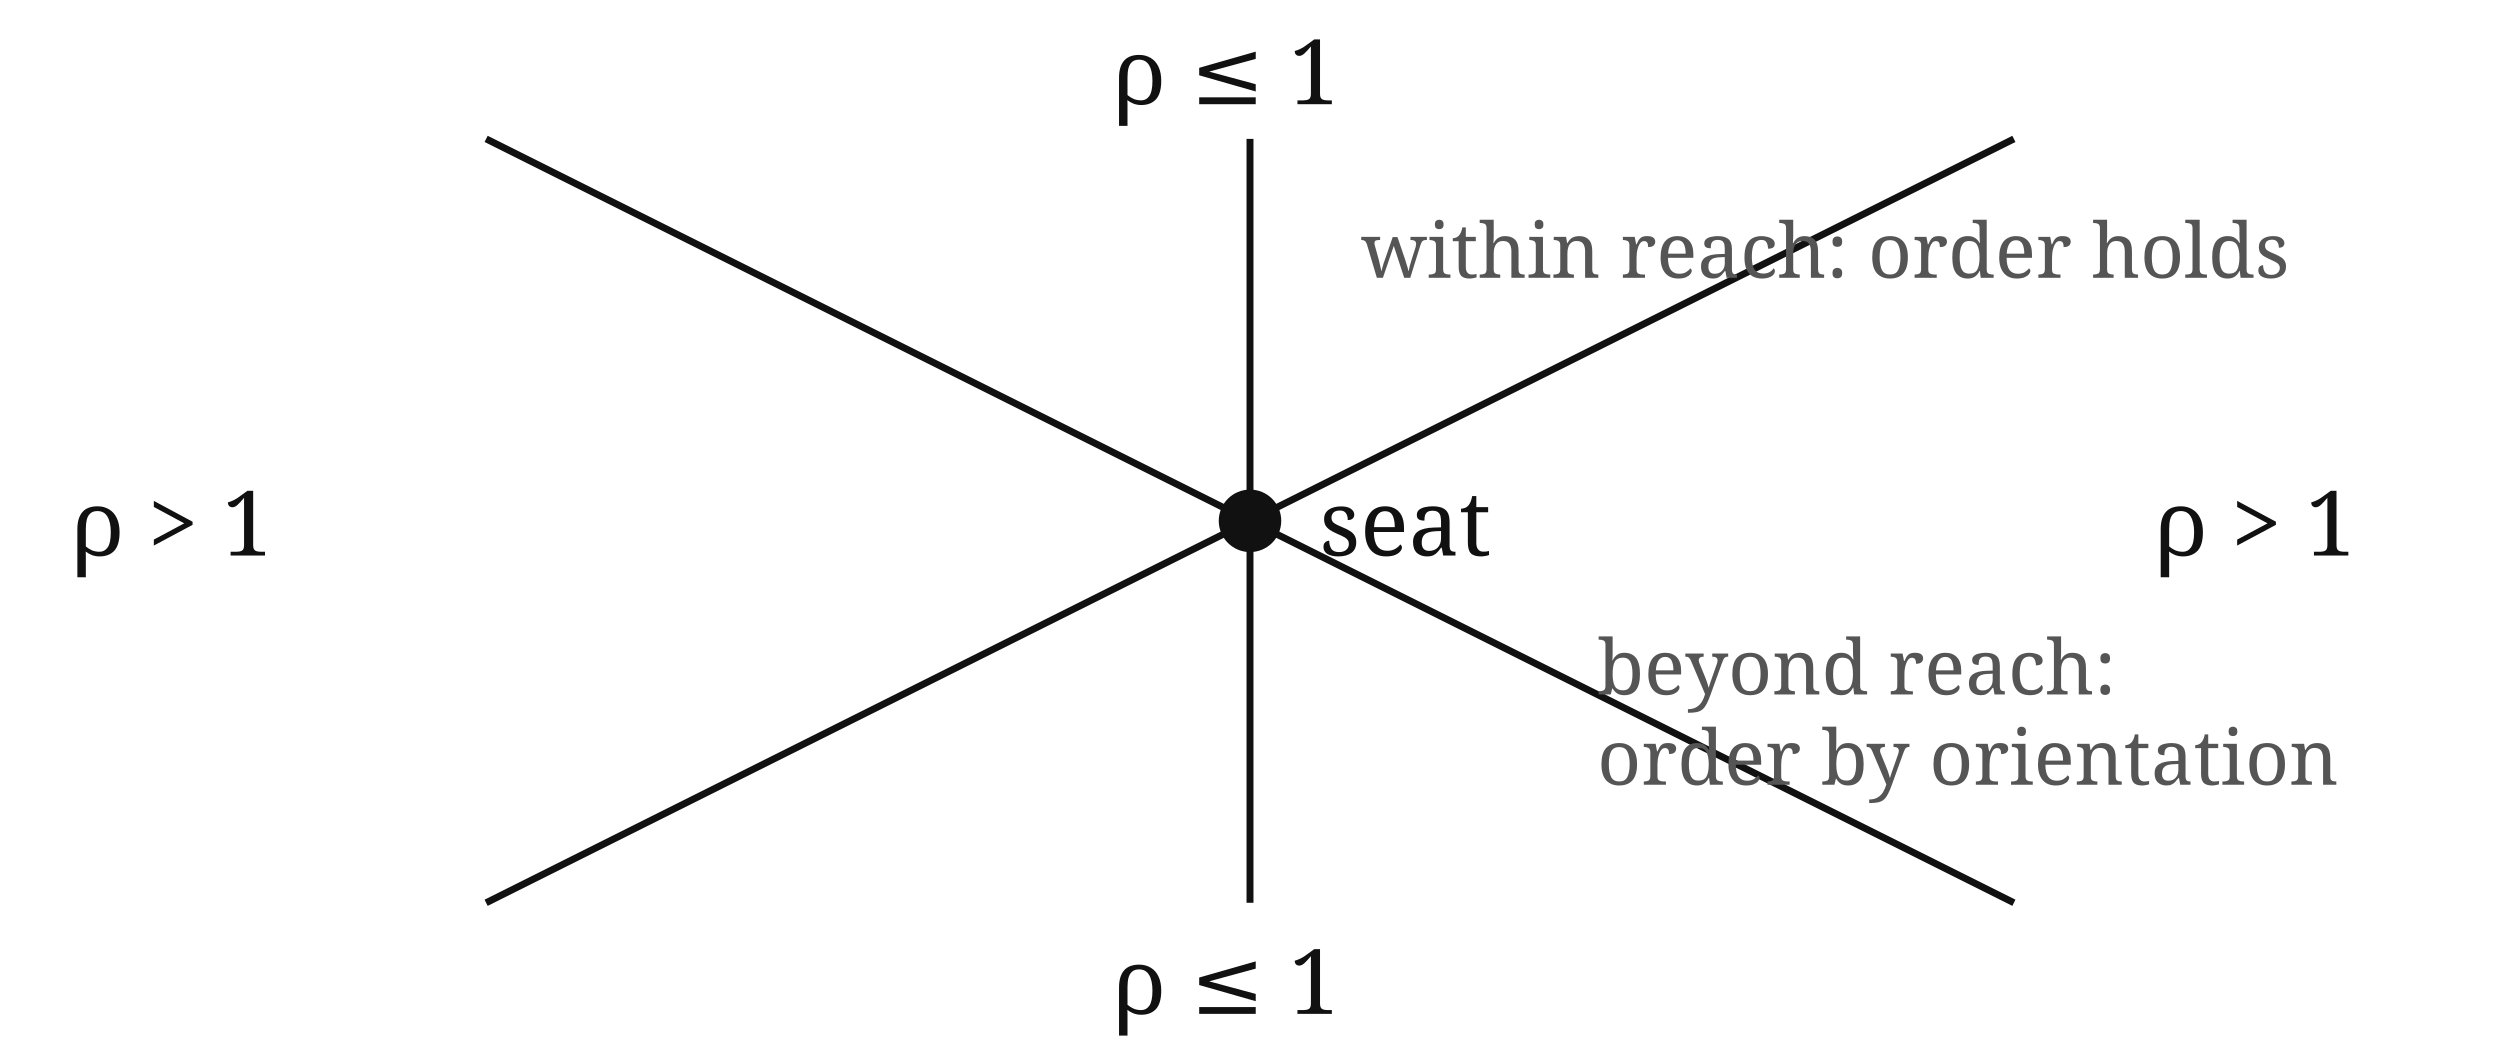
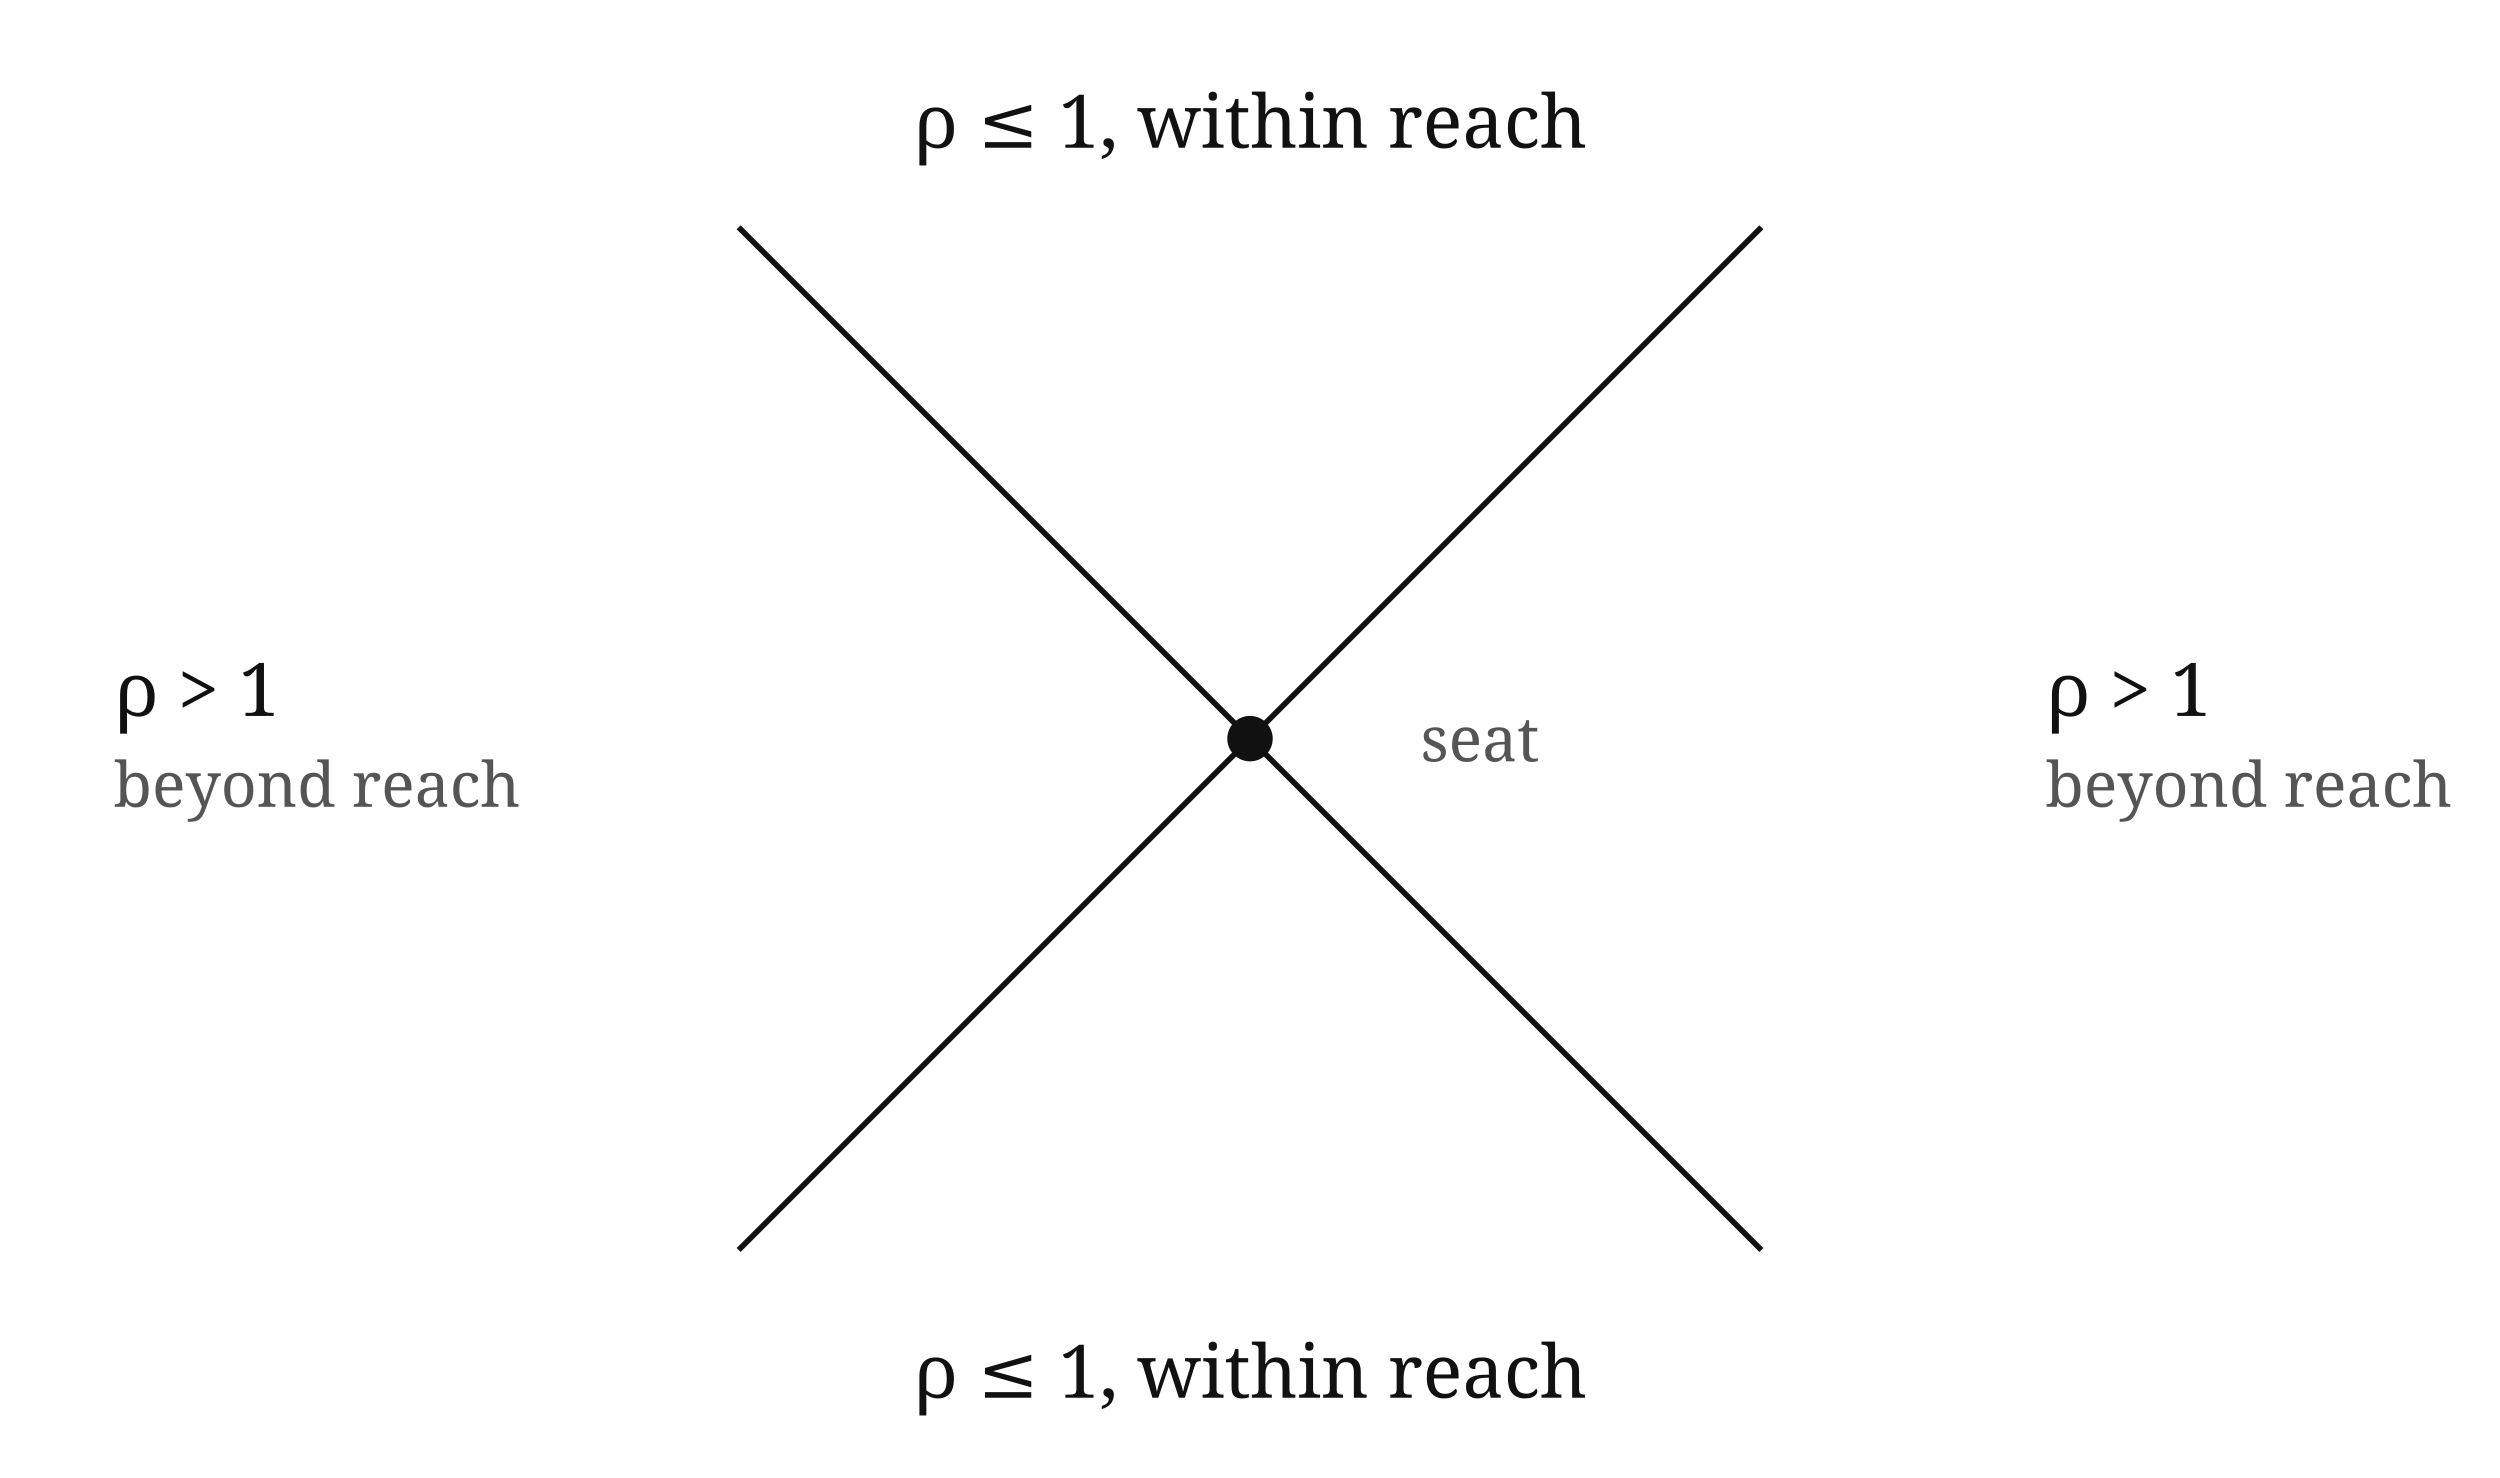
- <svg xmlns="http://www.w3.org/2000/svg" viewBox="0 0 360 150" width="360">
+ <svg xmlns="http://www.w3.org/2000/svg" viewBox="0 0 440 260" width="440" font-family="Georgia,serif" font-size="13" fill="#111">
  <g stroke="#111" fill="none">
-     <line x1="180" y1="20" x2="180" y2="130" />
-     <line x1="180" y1="75" x2="290" y2="20" />
-     <line x1="180" y1="75" x2="70" y2="20" />
-     <line x1="180" y1="75" x2="290" y2="130" />
-     <line x1="180" y1="75" x2="70" y2="130" />
-     <circle cx="180" cy="75" r="4" fill="#111" />
+     <line x1="220" y1="130" x2="310" y2="40" />
+     <line x1="220" y1="130" x2="130" y2="40" />
+     <line x1="220" y1="130" x2="310" y2="220" />
+     <line x1="220" y1="130" x2="130" y2="220" />
  </g>
-   <g font-family="Georgia,serif" font-size="13" fill="#111">
-     <text x="160" y="15">ρ ≤ 1</text>
-     <text x="160" y="146">ρ ≤ 1</text>
-     <text x="10" y="80">ρ &gt; 1</text>
-     <text x="310" y="80">ρ &gt; 1</text>
-     <text x="190" y="80">seat</text>
-   </g>
-   <g font-family="Georgia,serif" font-size="11" fill="#555">
-     <text x="196" y="40">within reach: order holds</text>
-     <text x="230" y="100">beyond reach:</text>
-     <text x="230" y="113">order by orientation</text>
-   </g>
+   <circle cx="220" cy="130" r="4" />
+   <text x="220" y="26" text-anchor="middle">ρ ≤ 1, within reach</text>
+   <text x="220" y="246" text-anchor="middle">ρ ≤ 1, within reach</text>
+   <text x="20" y="126">ρ &gt; 1</text>
+   <text x="20" y="142" font-size="11" fill="#555">beyond reach</text>
+   <text x="360" y="126">ρ &gt; 1</text>
+   <text x="360" y="142" font-size="11" fill="#555">beyond reach</text>
+   <text x="250" y="134" font-size="11" fill="#555">seat</text>
</svg>
